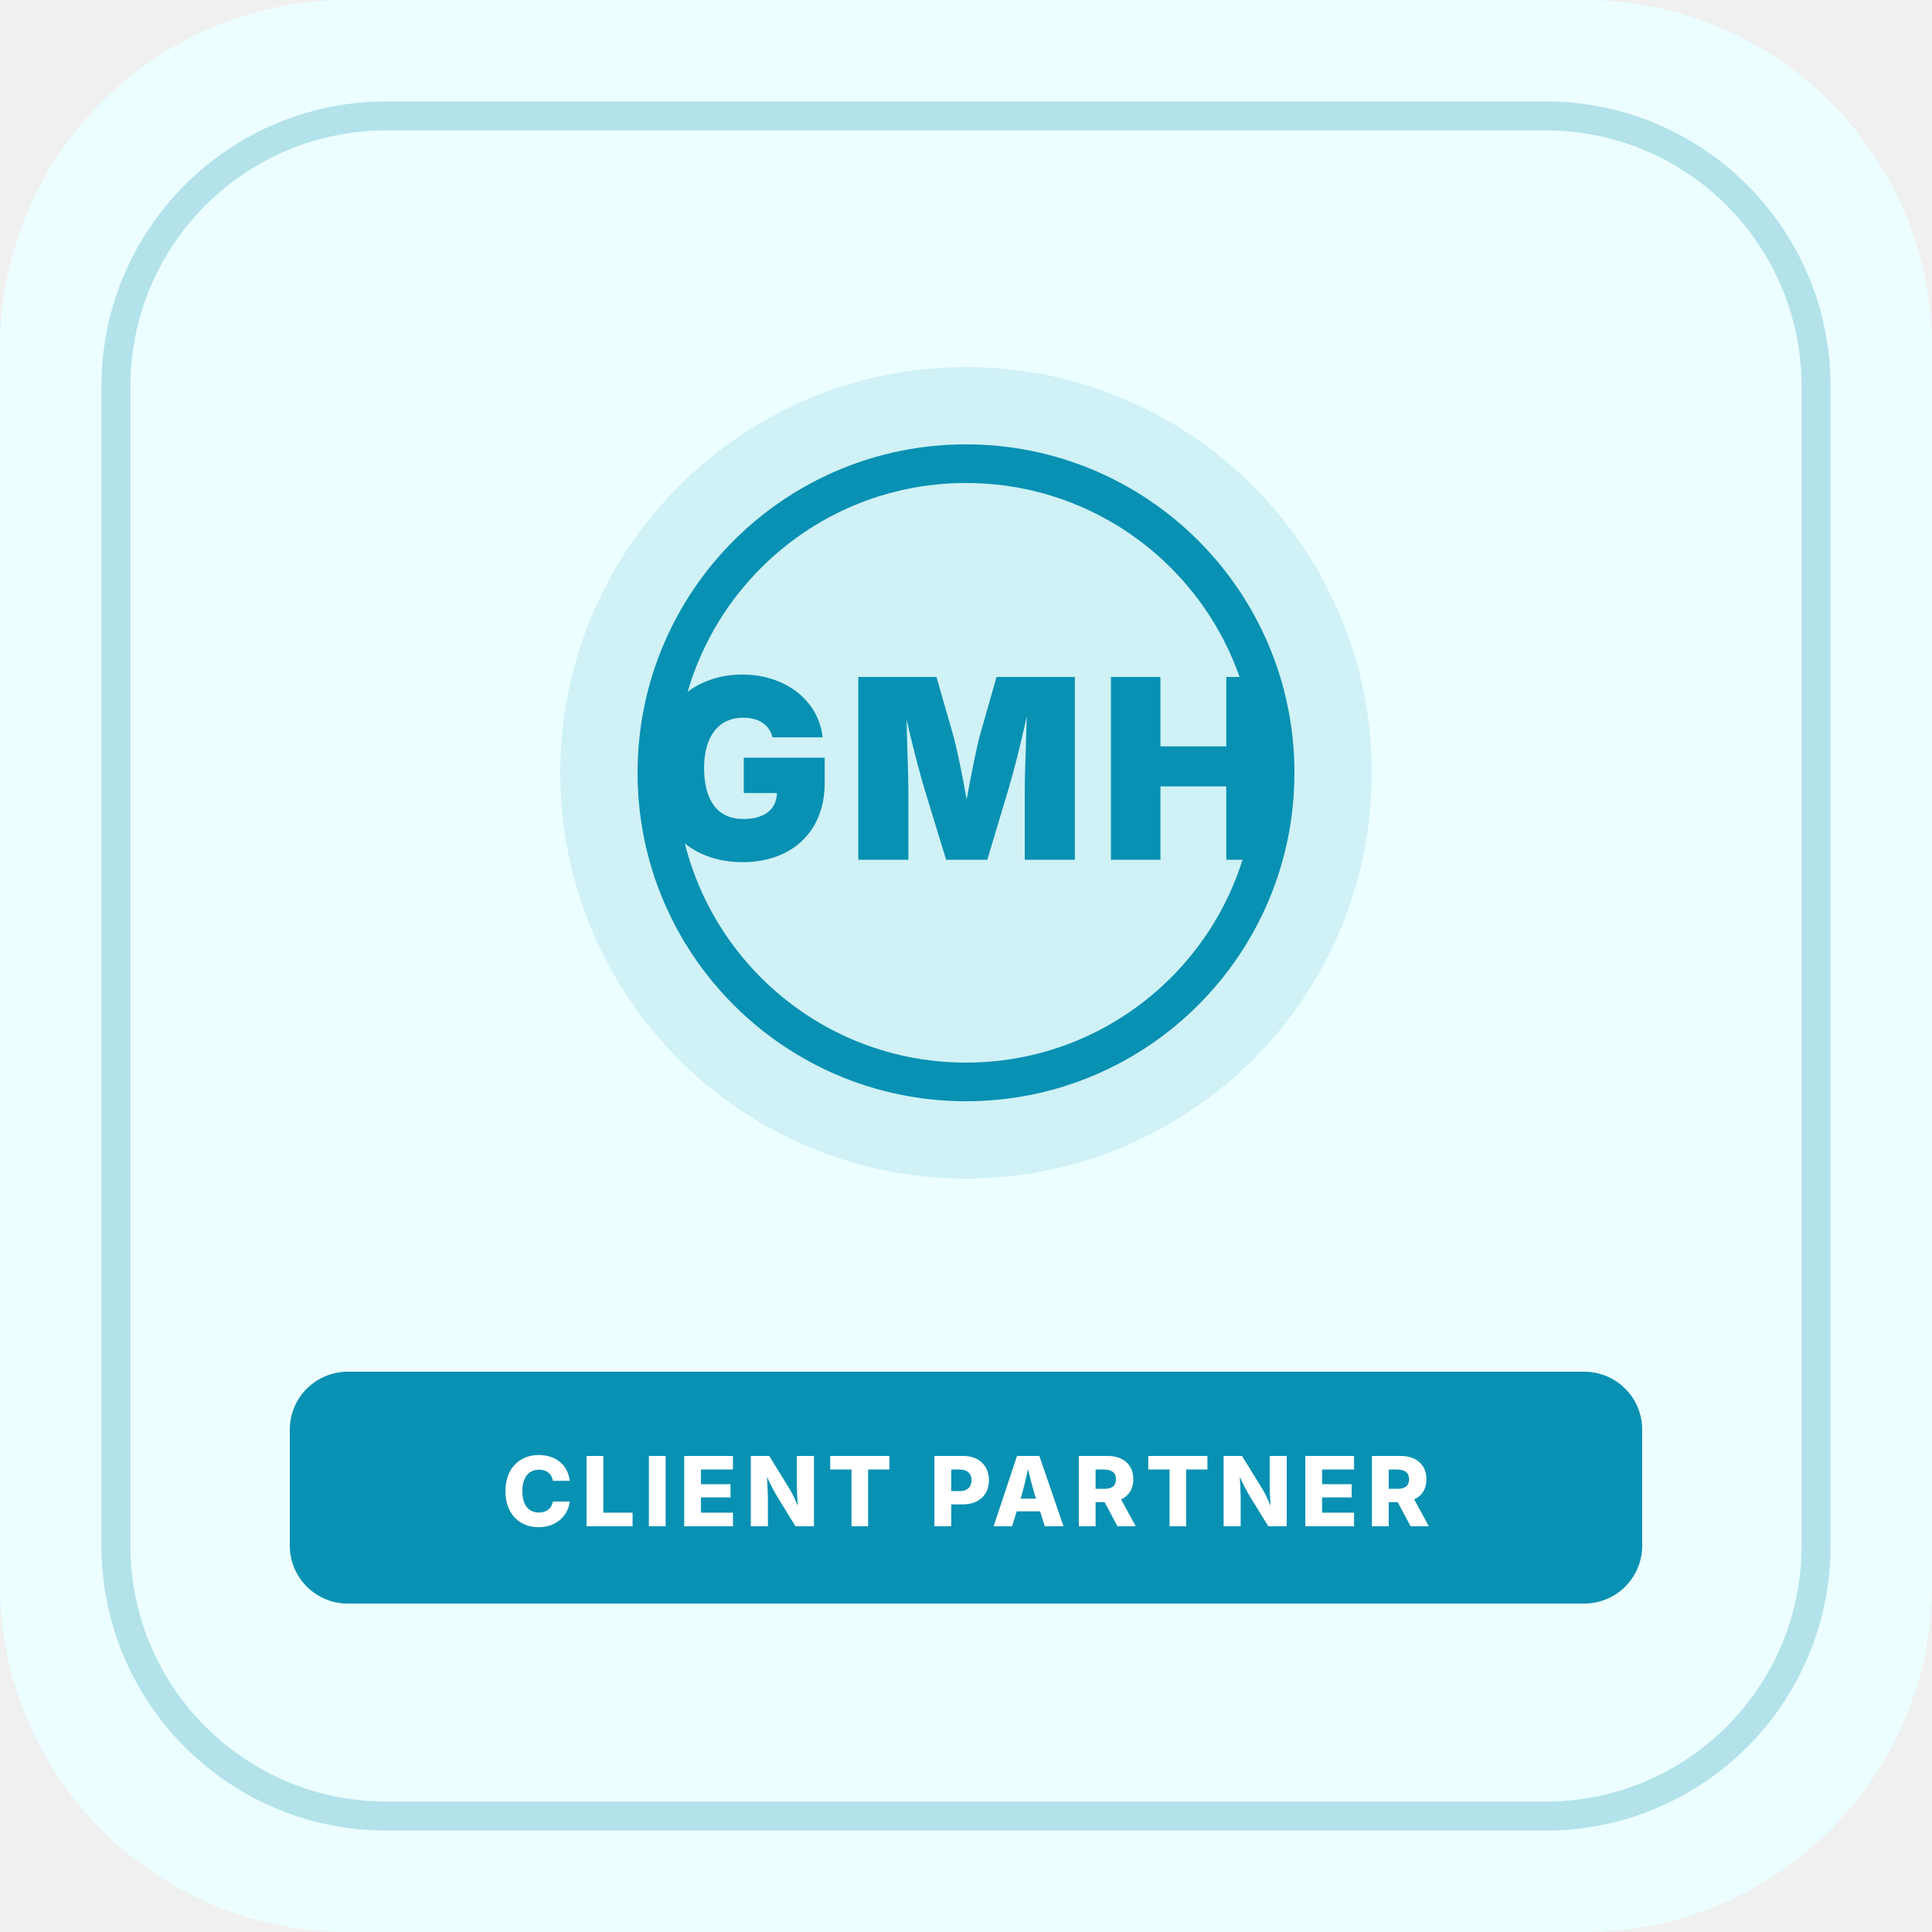
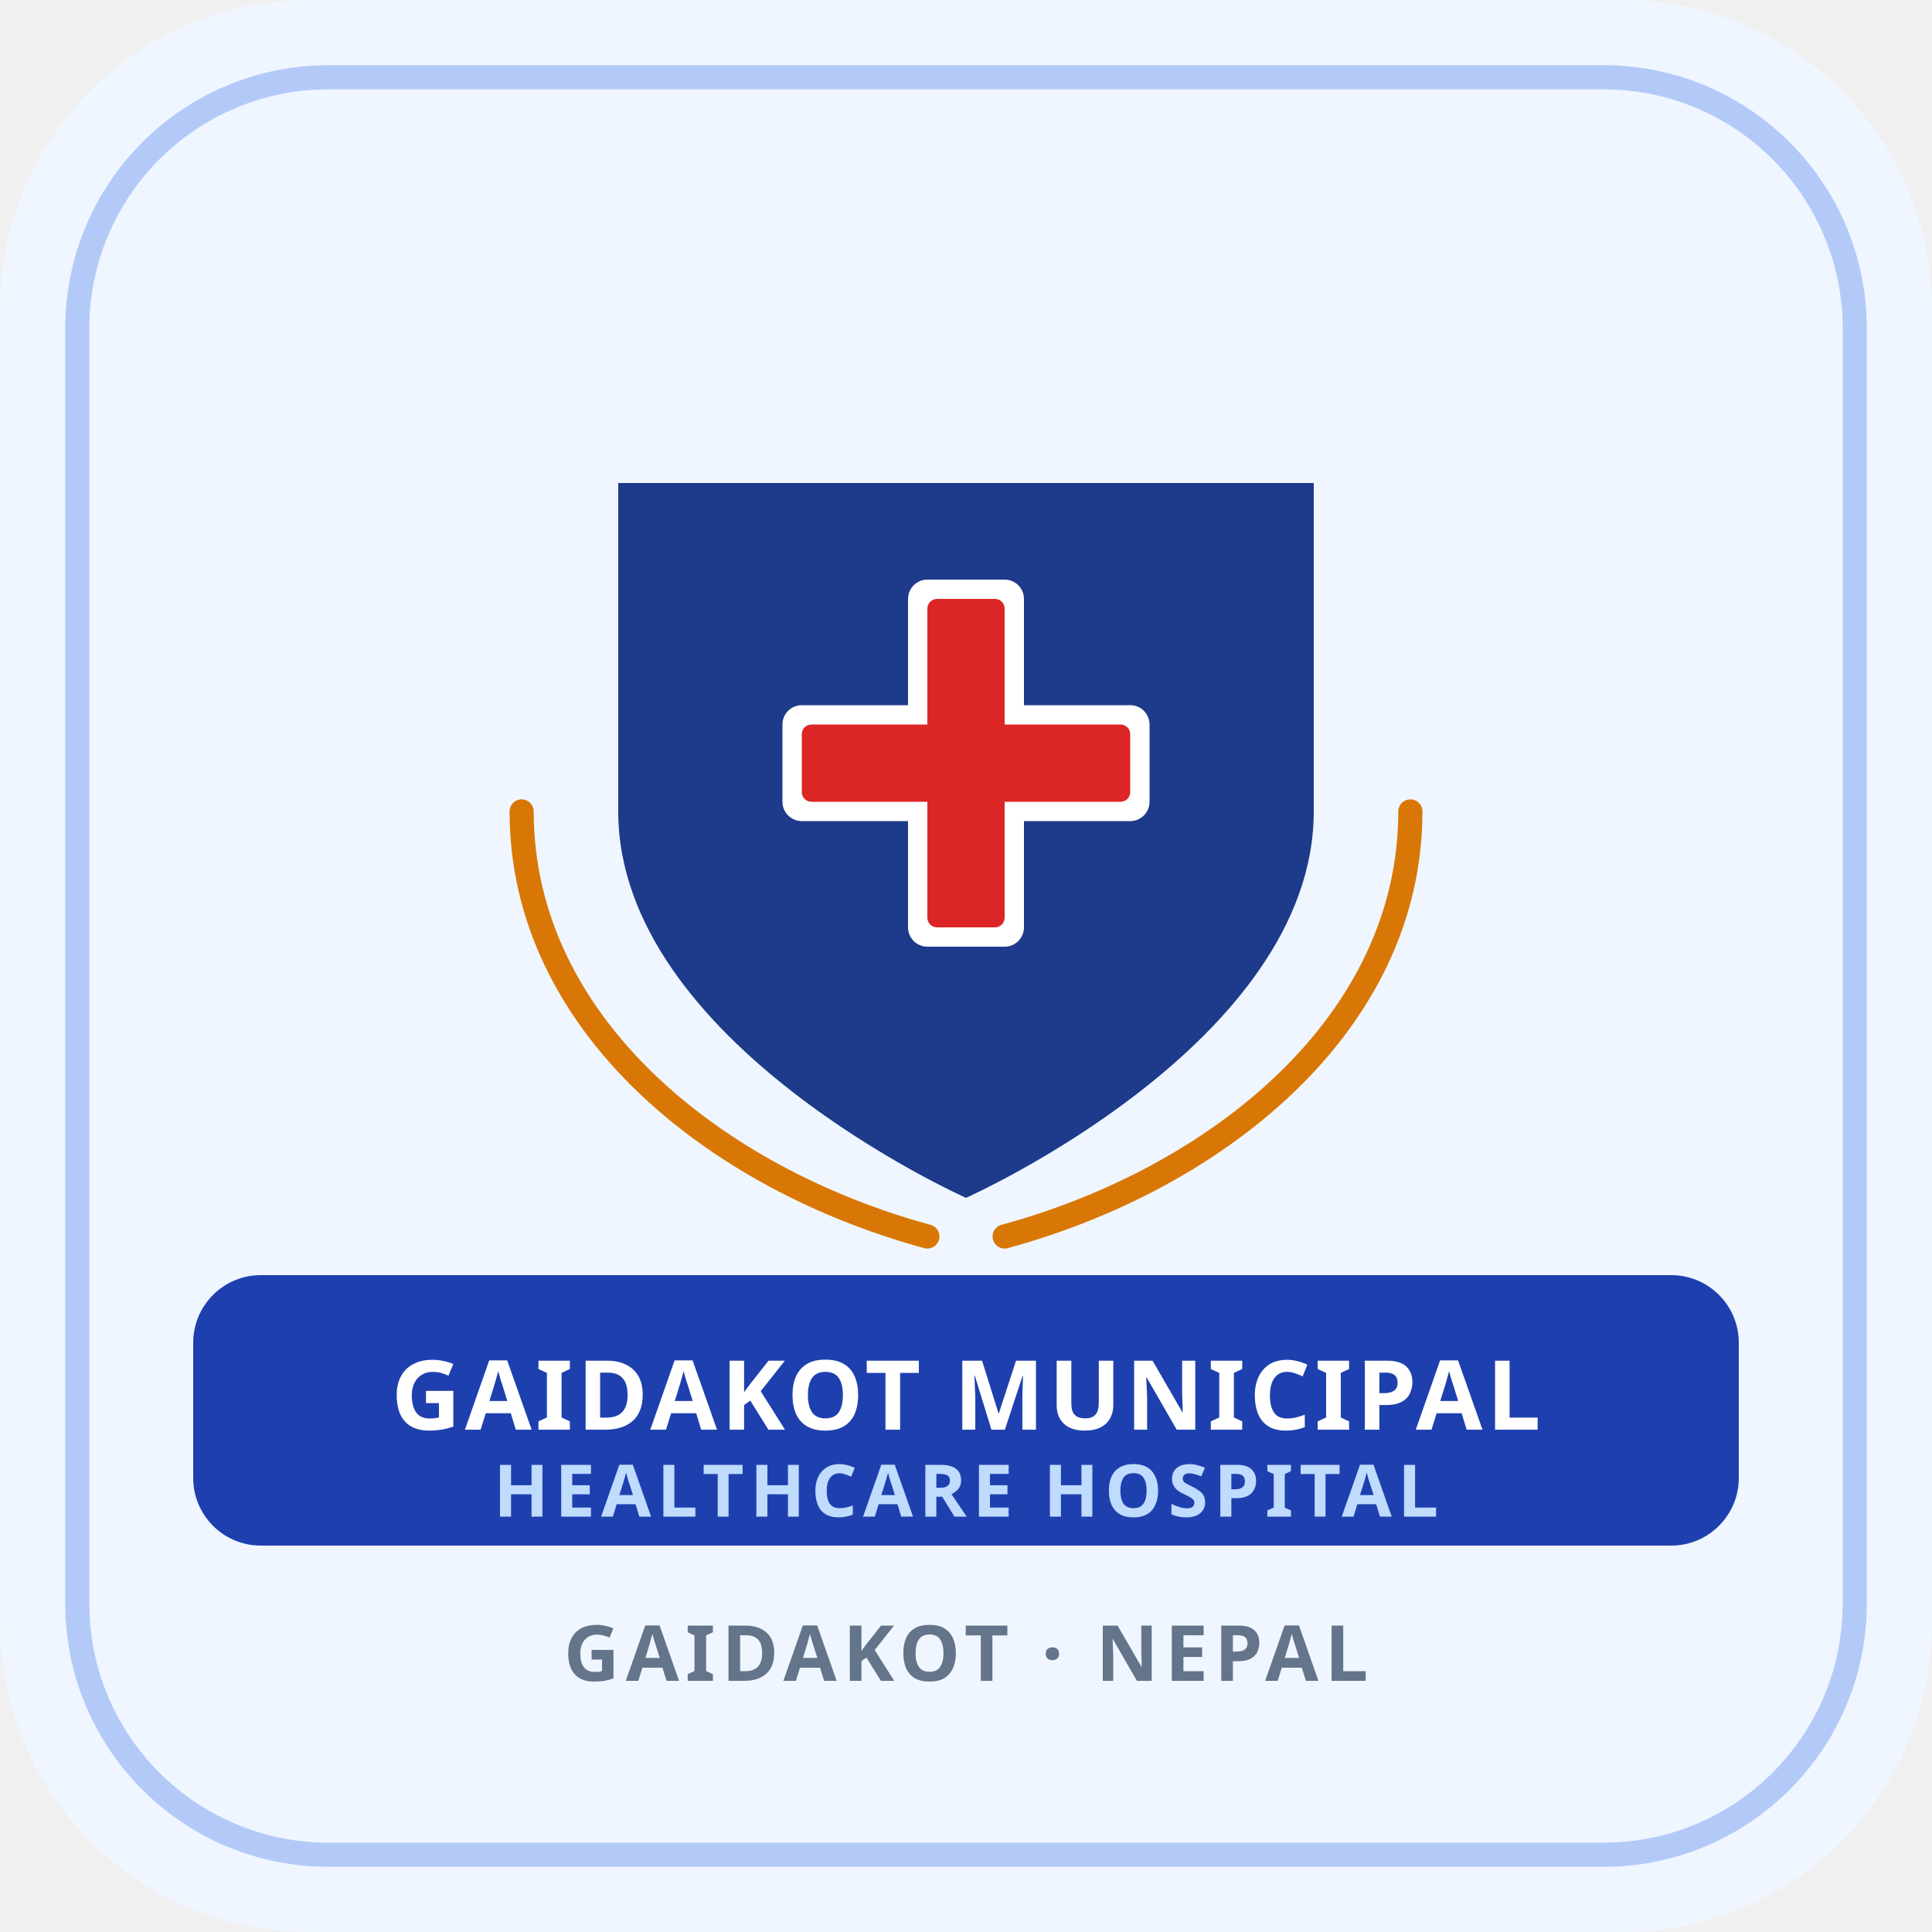
<svg xmlns="http://www.w3.org/2000/svg" viewBox="0 0 200 200" fill="none">
-   <rect width="200" height="200" rx="36" fill="#ECFEFF" />
-   <rect x="12" y="12" width="176" height="176" rx="28" stroke="#0891B2" stroke-width="3" stroke-opacity="0.25" />
-   <circle cx="100" cy="80" r="42" fill="#0891B2" fill-opacity="0.12" />
-   <circle cx="100" cy="80" r="32" stroke="#0891B2" stroke-width="4" />
-   <text x="100" y="89" font-family="system-ui, -apple-system, sans-serif" font-size="26" font-weight="900" fill="#0891B2" text-anchor="middle" letter-spacing="0.05em">GMH</text>
-   <rect x="30" y="142" width="140" height="24" rx="6" fill="#0891B2" />
-   <text x="100" y="158" font-family="system-ui, -apple-system, sans-serif" font-size="10" font-weight="800" fill="#FFFFFF" text-anchor="middle" letter-spacing="0.08em">CLIENT PARTNER</text>
+   <rect width="200" height="200" rx="32" fill="#EFF6FF" />
+   <rect x="8" y="8" width="184" height="184" rx="26" stroke="#2563EB" stroke-width="2.5" stroke-opacity="0.3" />
+   <path d="M 64 50 L 136 50 L 136 84 C 136 108 100 124 100 124 C 100 124 64 108 64 84 Z" fill="#1E3A8A" />
+   <rect x="94" y="60" width="12" height="38" rx="2" fill="#FFFFFF" />
+   <rect x="81" y="73" width="38" height="12" rx="2" fill="#FFFFFF" />
+   <rect x="96" y="62" width="8" height="34" rx="1" fill="#DC2626" />
+   <rect x="83" y="75" width="34" height="8" rx="1" fill="#DC2626" />
+   <path d="M 54 84 C 54 106 74 122 96 128" stroke="#D97706" stroke-width="2.5" stroke-linecap="round" />
+   <path d="M 146 84 C 146 106 126 122 104 128" stroke="#D97706" stroke-width="2.5" stroke-linecap="round" />
+   <rect x="20" y="132" width="160" height="28" rx="7" fill="#1E40AF" />
+   <text x="100" y="148" font-family="'Plus Jakarta Sans', system-ui, sans-serif" font-size="10" font-weight="900" fill="#FFFFFF" text-anchor="middle" letter-spacing="0.04em">GAIDAKOT MUNICIPAL</text>
+   <text x="100" y="157" font-family="'Plus Jakarta Sans', system-ui, sans-serif" font-size="7.5" font-weight="700" fill="#BFDBFE" text-anchor="middle" letter-spacing="0.08em">HEALTHCARE HOSPITAL</text>
+   <text x="100" y="174" font-family="'Plus Jakarta Sans', system-ui, sans-serif" font-size="8" font-weight="800" fill="#64748B" text-anchor="middle" letter-spacing="0.08em">GAIDAKOT · NEPAL</text>
</svg>
